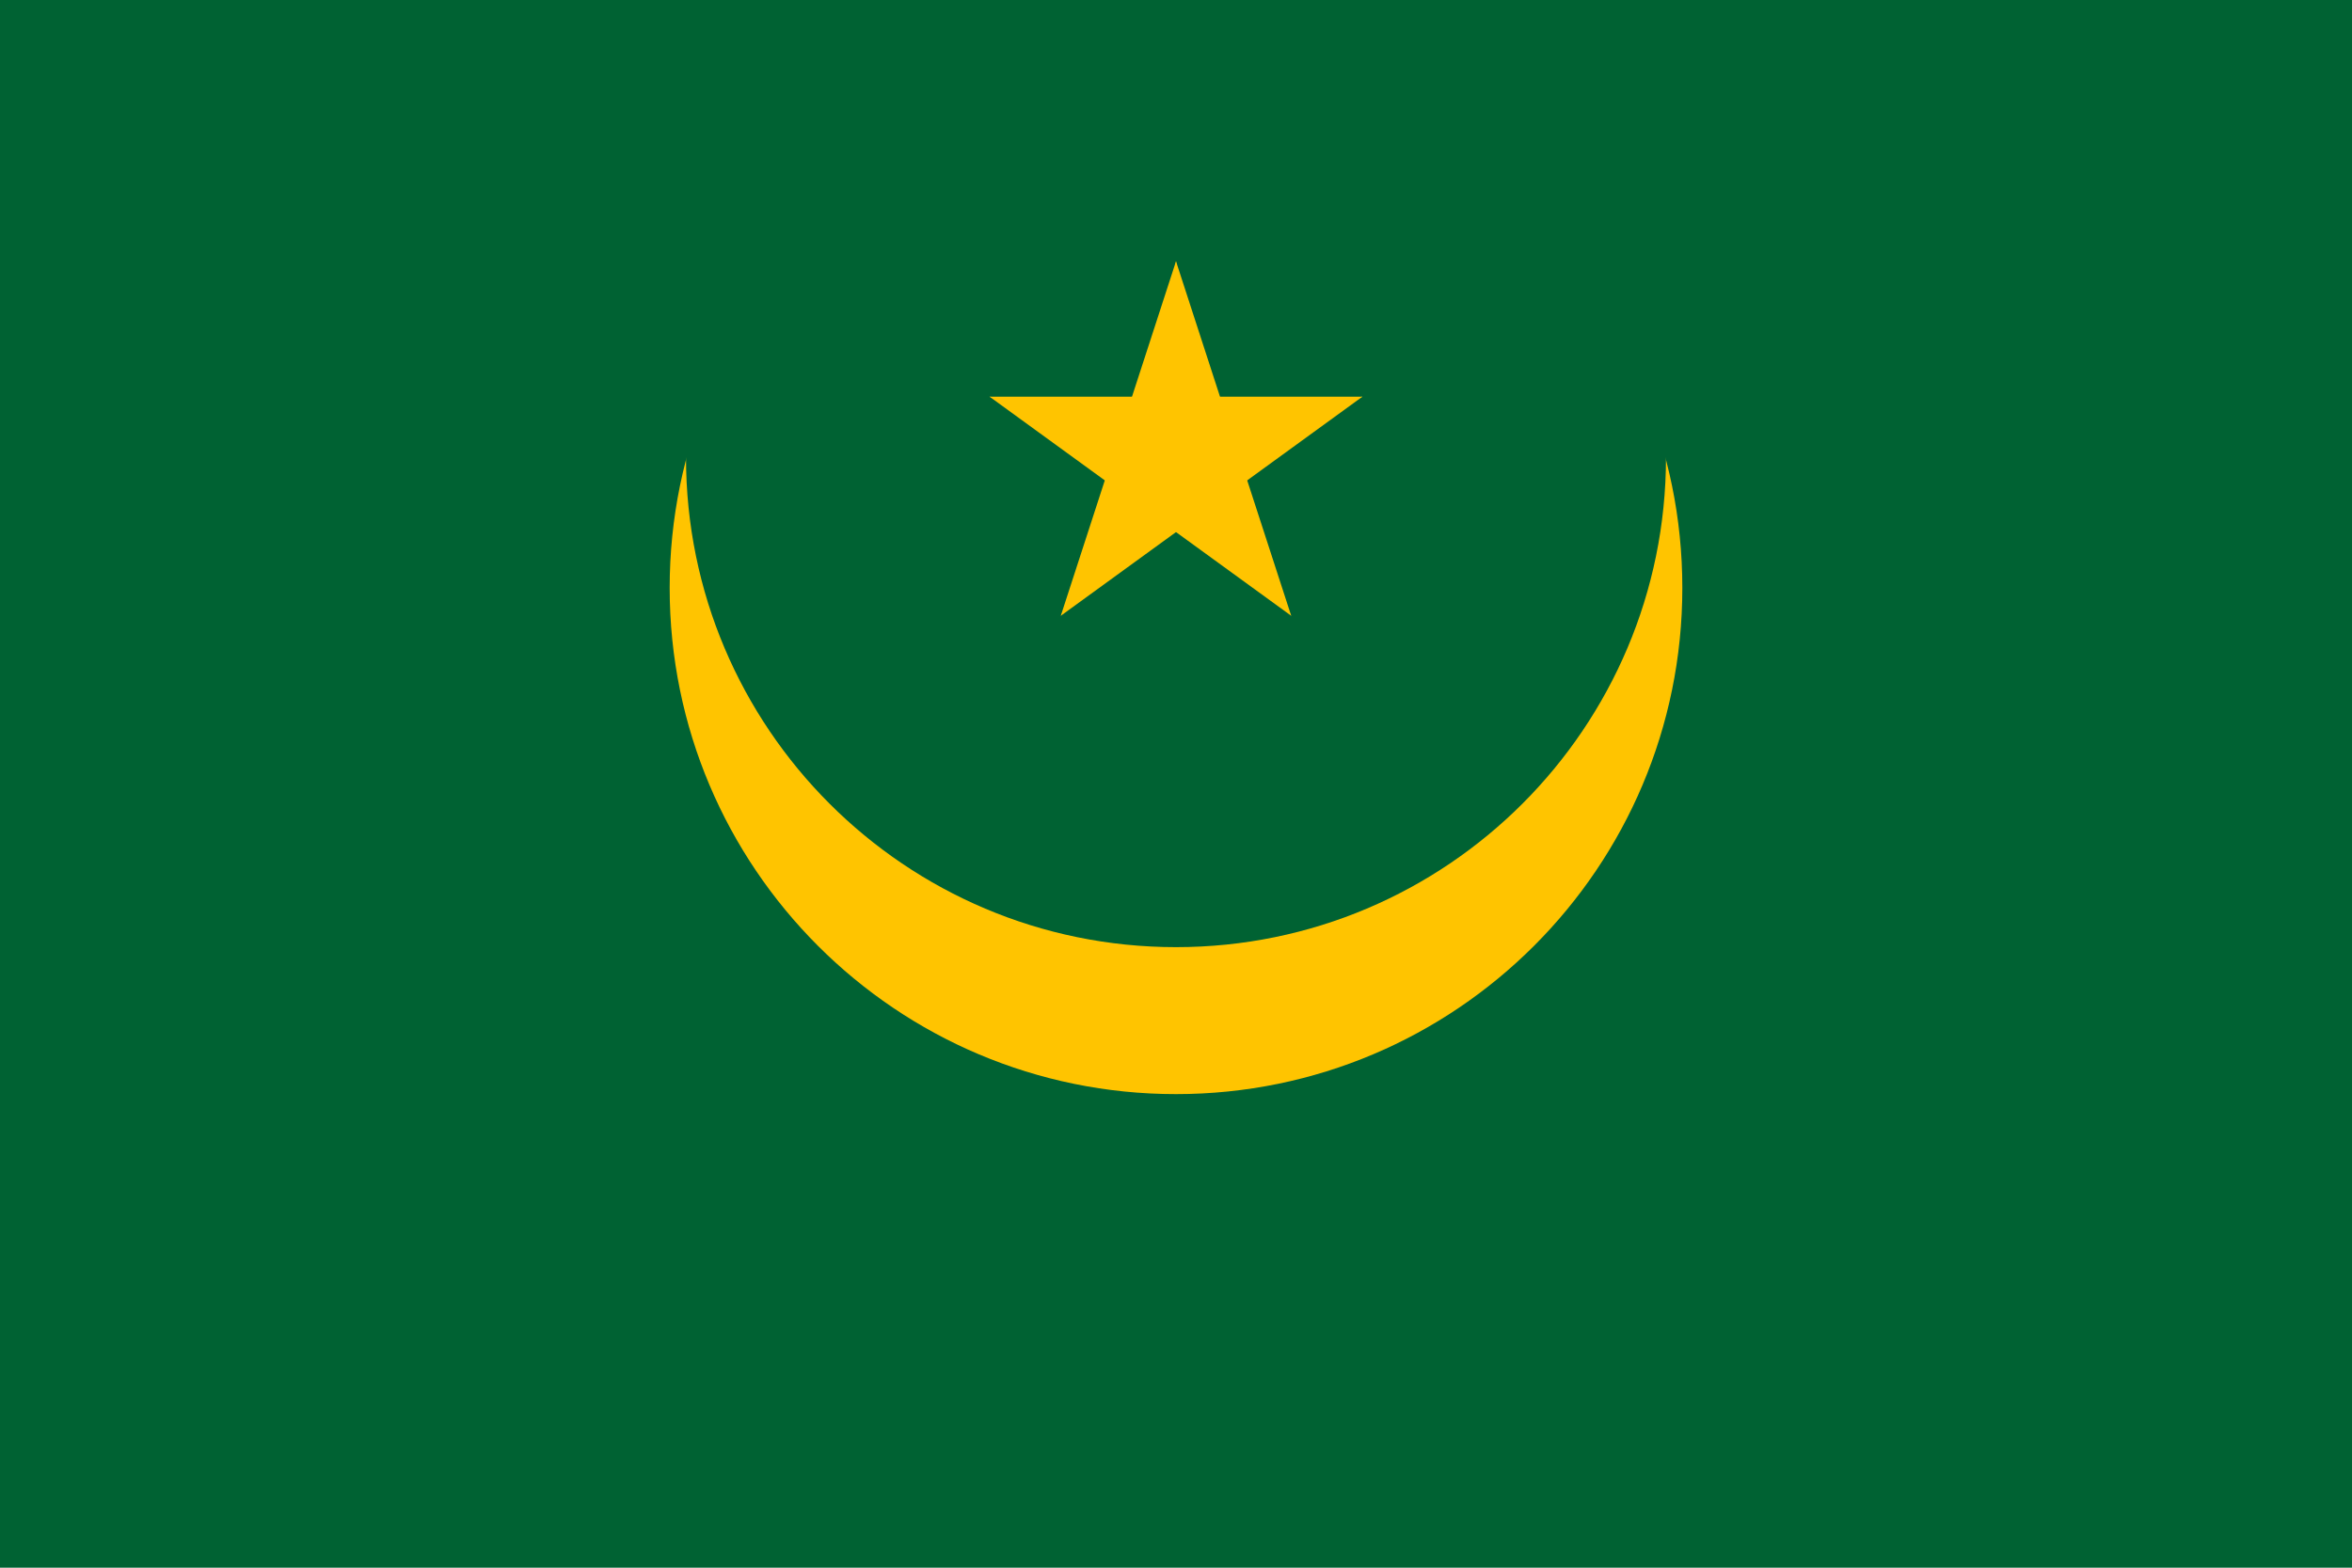
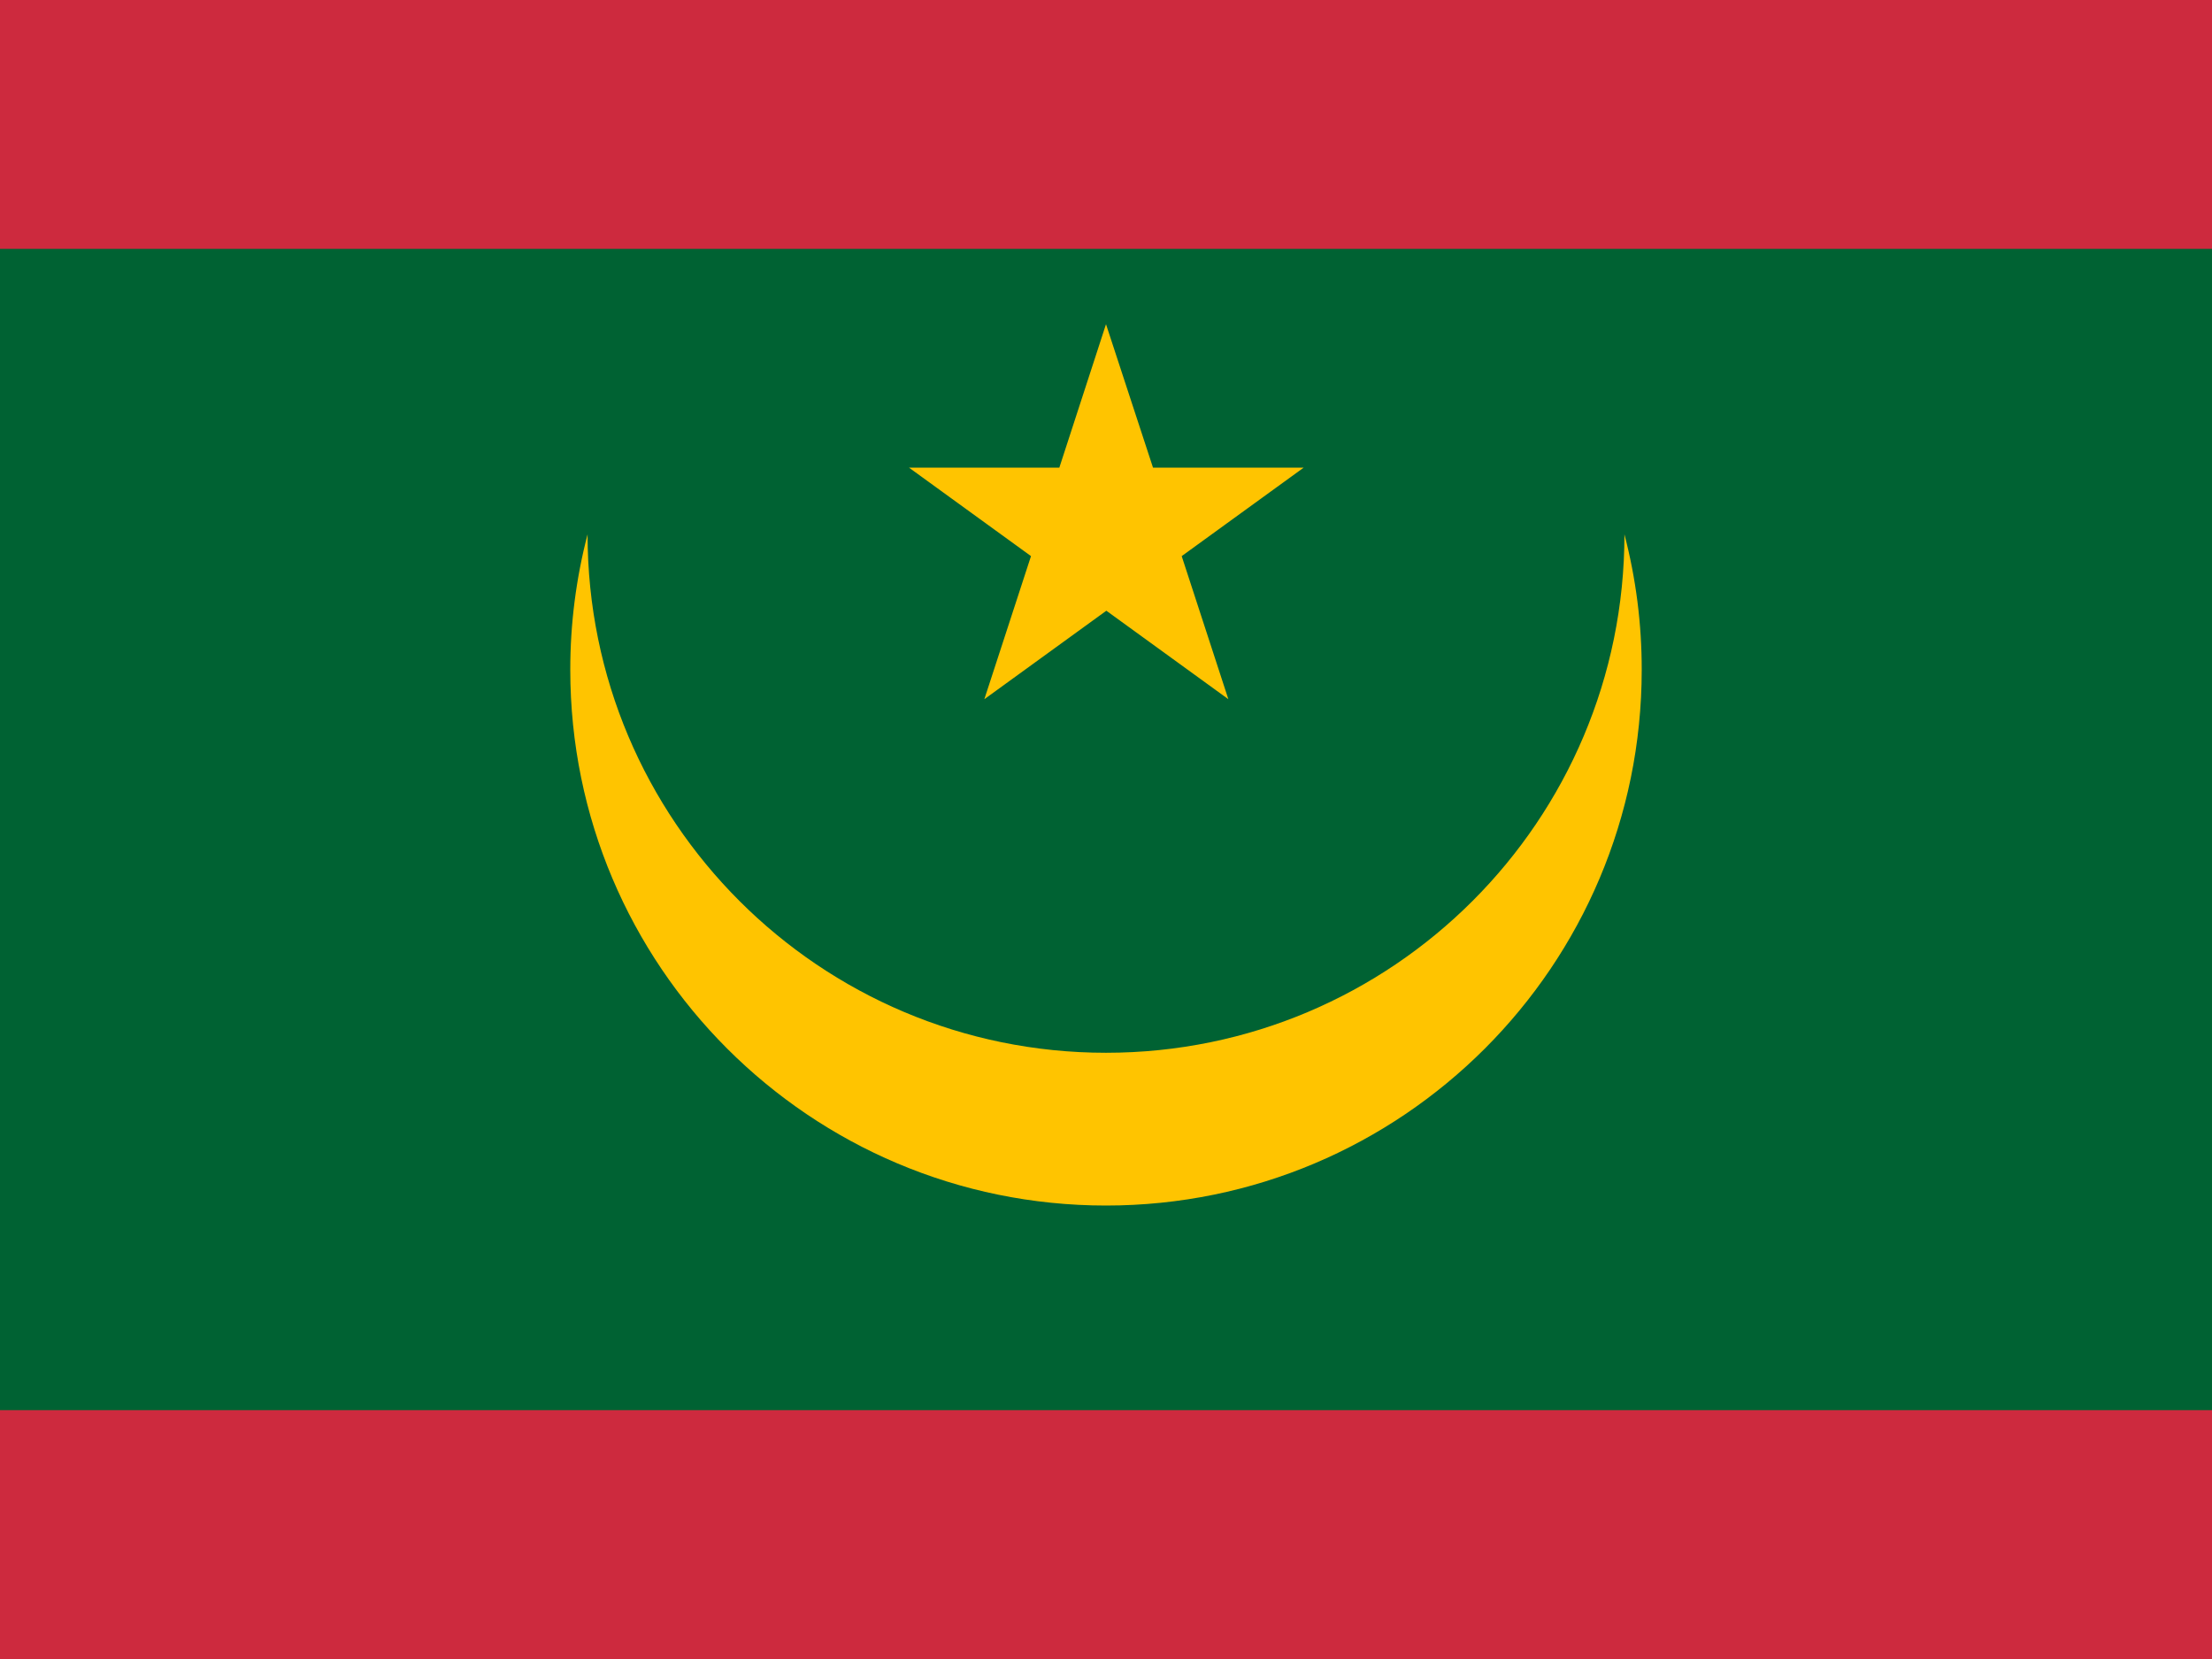
- <svg xmlns="http://www.w3.org/2000/svg" xmlns:xlink="http://www.w3.org/1999/xlink" width="900" height="600" viewBox="-72 -28 144 96" preserveAspectRatio="xMidYMid meet" zoomAndPan="magnify">
-   <rect x="-50%" y="-28" width="100%" height="100%" fill="#006233" />
-   <circle r="31" fill="#ffc400" cy="8" />
-   <path d="M -30,0 A 30,30 0 0,0 30,0 V -24 H -30" fill="#006233" />
-   <g transform="scale(12, 12)" fill="#ffc400">
-     <g id="cone">
-       <polygon id="triangle" points="0,0 0,1 0.5,1" transform="translate(0, -1) rotate(18)" />
-       <use xlink:href="#triangle" transform="scale(-1, 1)" />
-     </g>
-     <use xlink:href="#cone" transform="rotate(72)" />
-     <use xlink:href="#cone" transform="rotate(-72)" />
-     <use xlink:href="#cone" transform="rotate(144)" />
-     <use xlink:href="#cone" transform="rotate(-144)" />
-   </g>
+ <svg xmlns="http://www.w3.org/2000/svg" id="flag-icons-mr" viewBox="0 0 640 480">
+   <path fill="#cd2a3e" d="M0 0h640v480H0z" />
+   <path fill="#006233" d="M0 72h640v336H0z" />
+   <path fill="#ffc400" d="M470 154.6a150 150 0 0 1-300 0 154.9 154.9 0 0 0-5 39.2 155 155 0 1 0 310 0 154.4 154.4 0 0 0-5-39.2" class="mr-st1" />
+   <path fill="#ffc400" d="m320 93.8-13.5 41.5H263l35.3 25.6-13.5 41.4 35.3-25.6 35.3 25.6-13.5-41.4 35.3-25.6h-43.6z" />
</svg>
